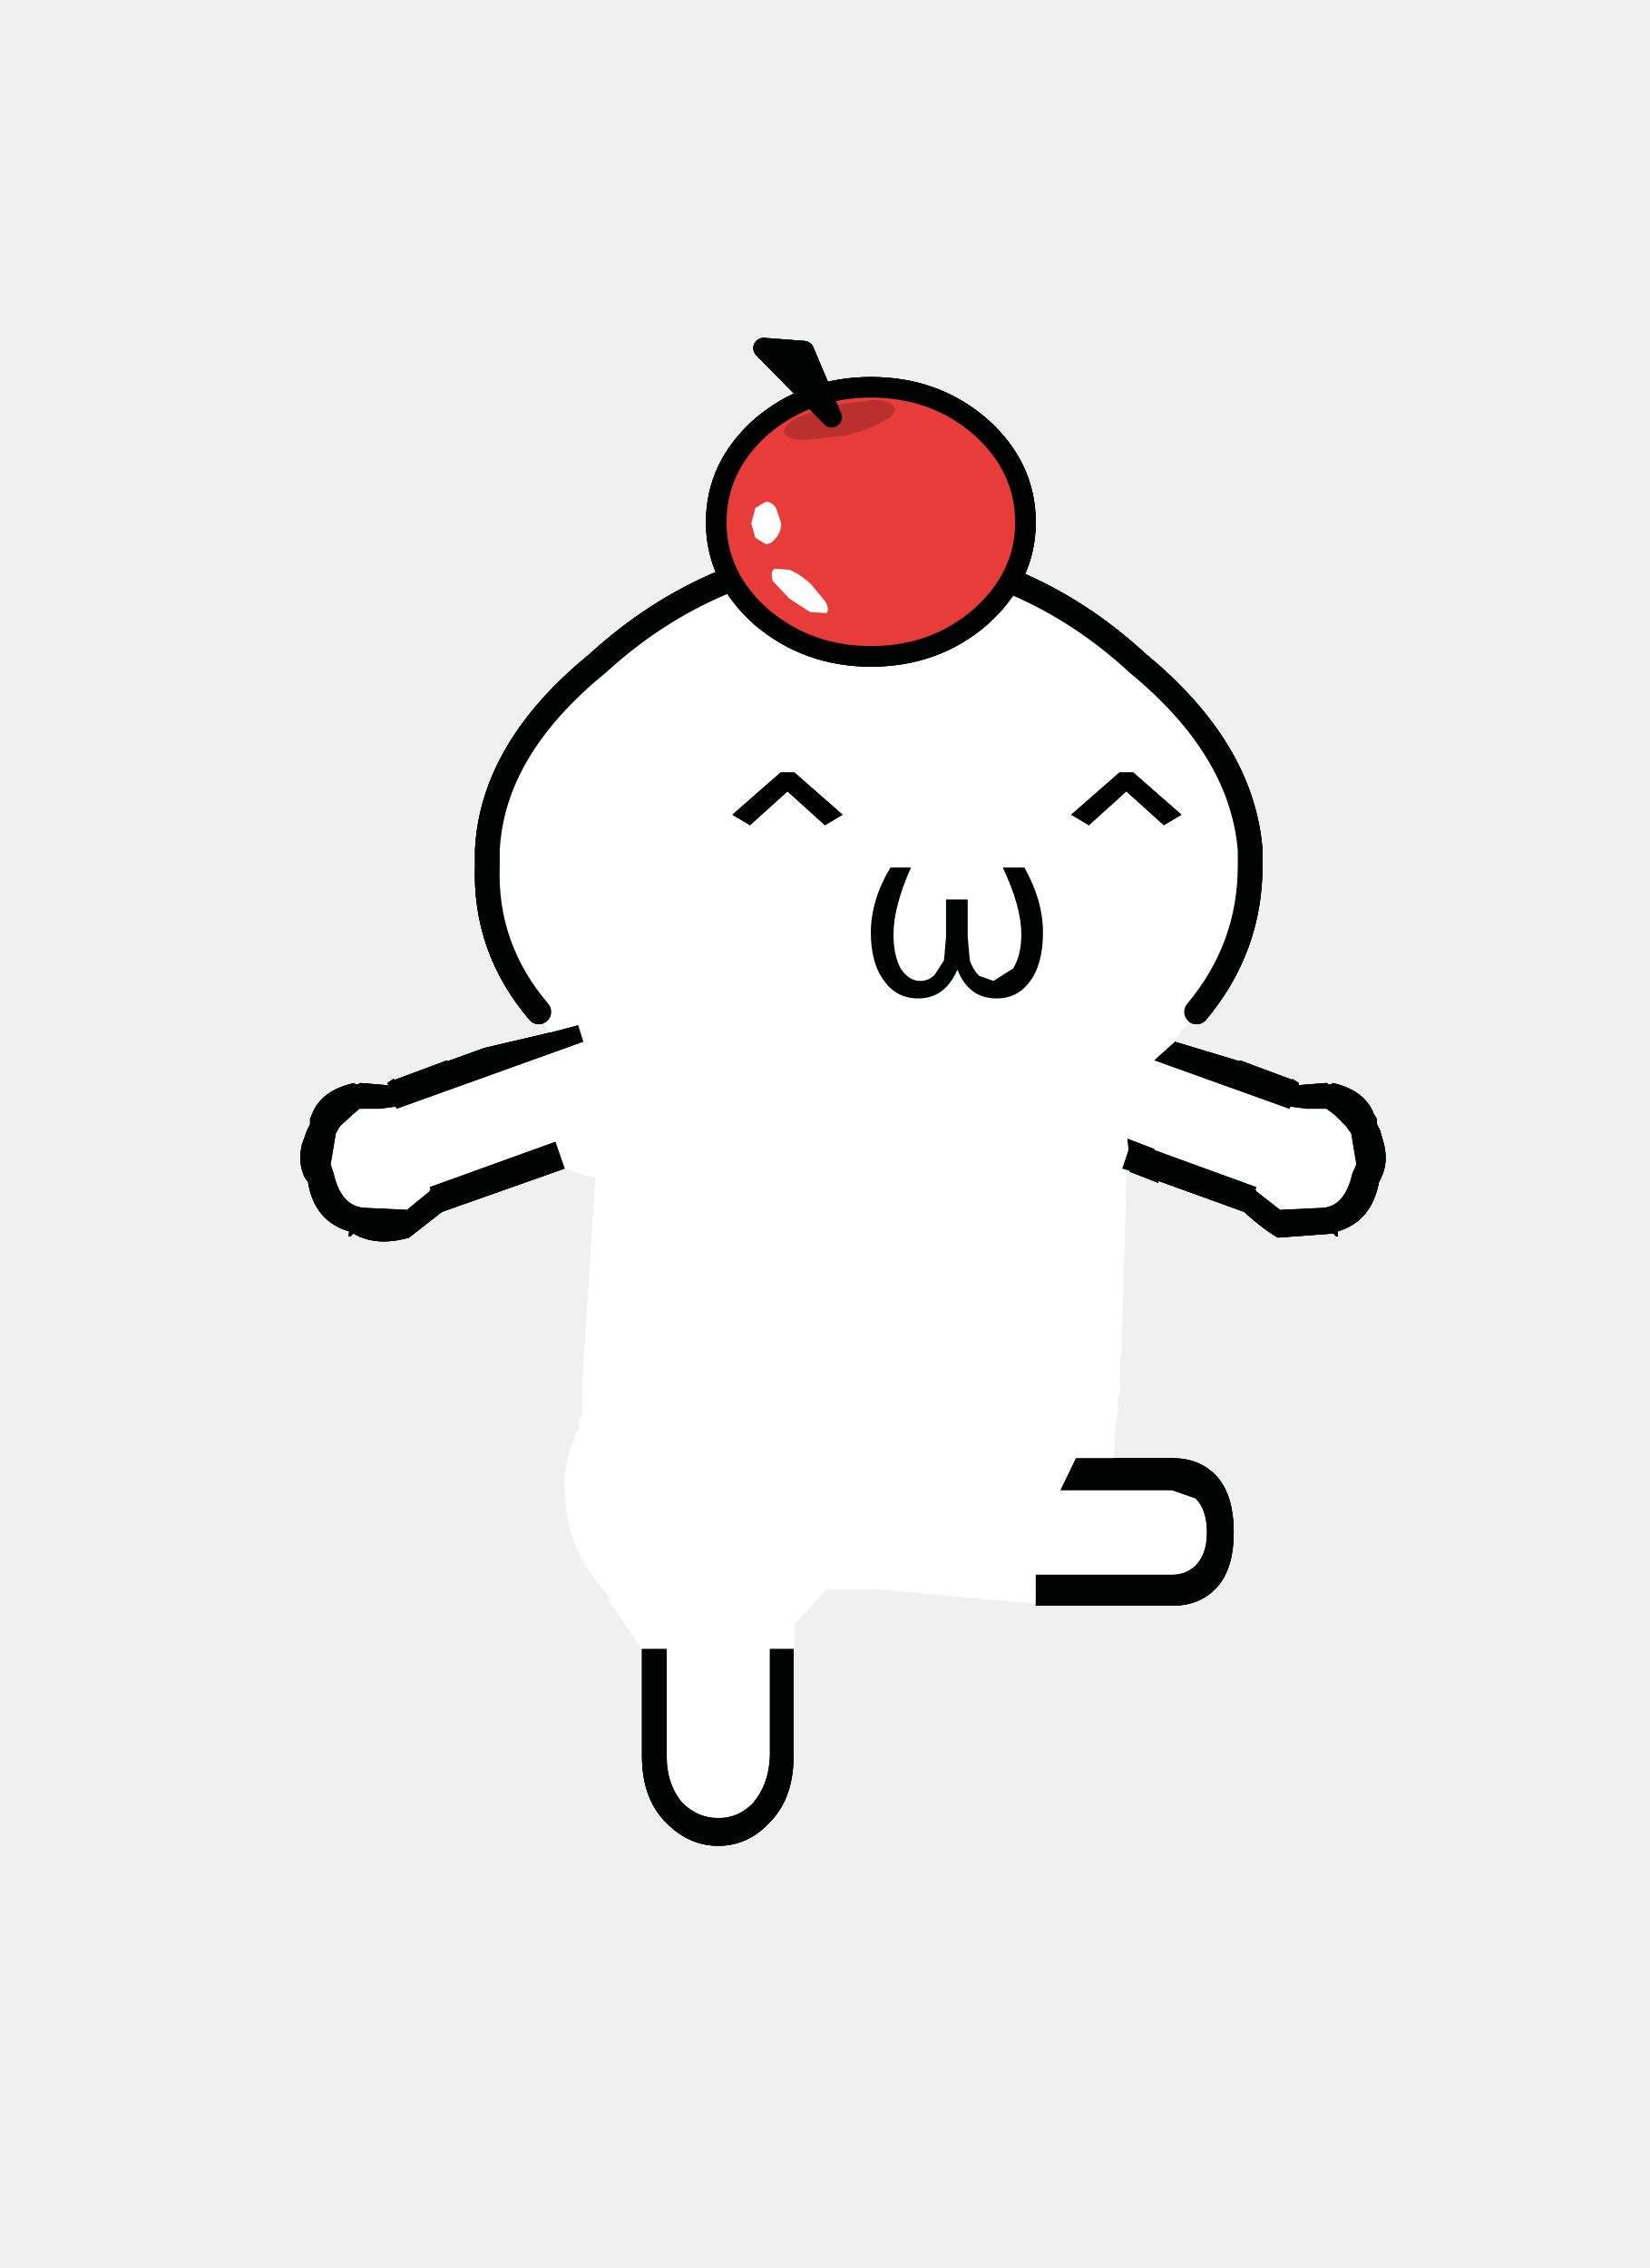
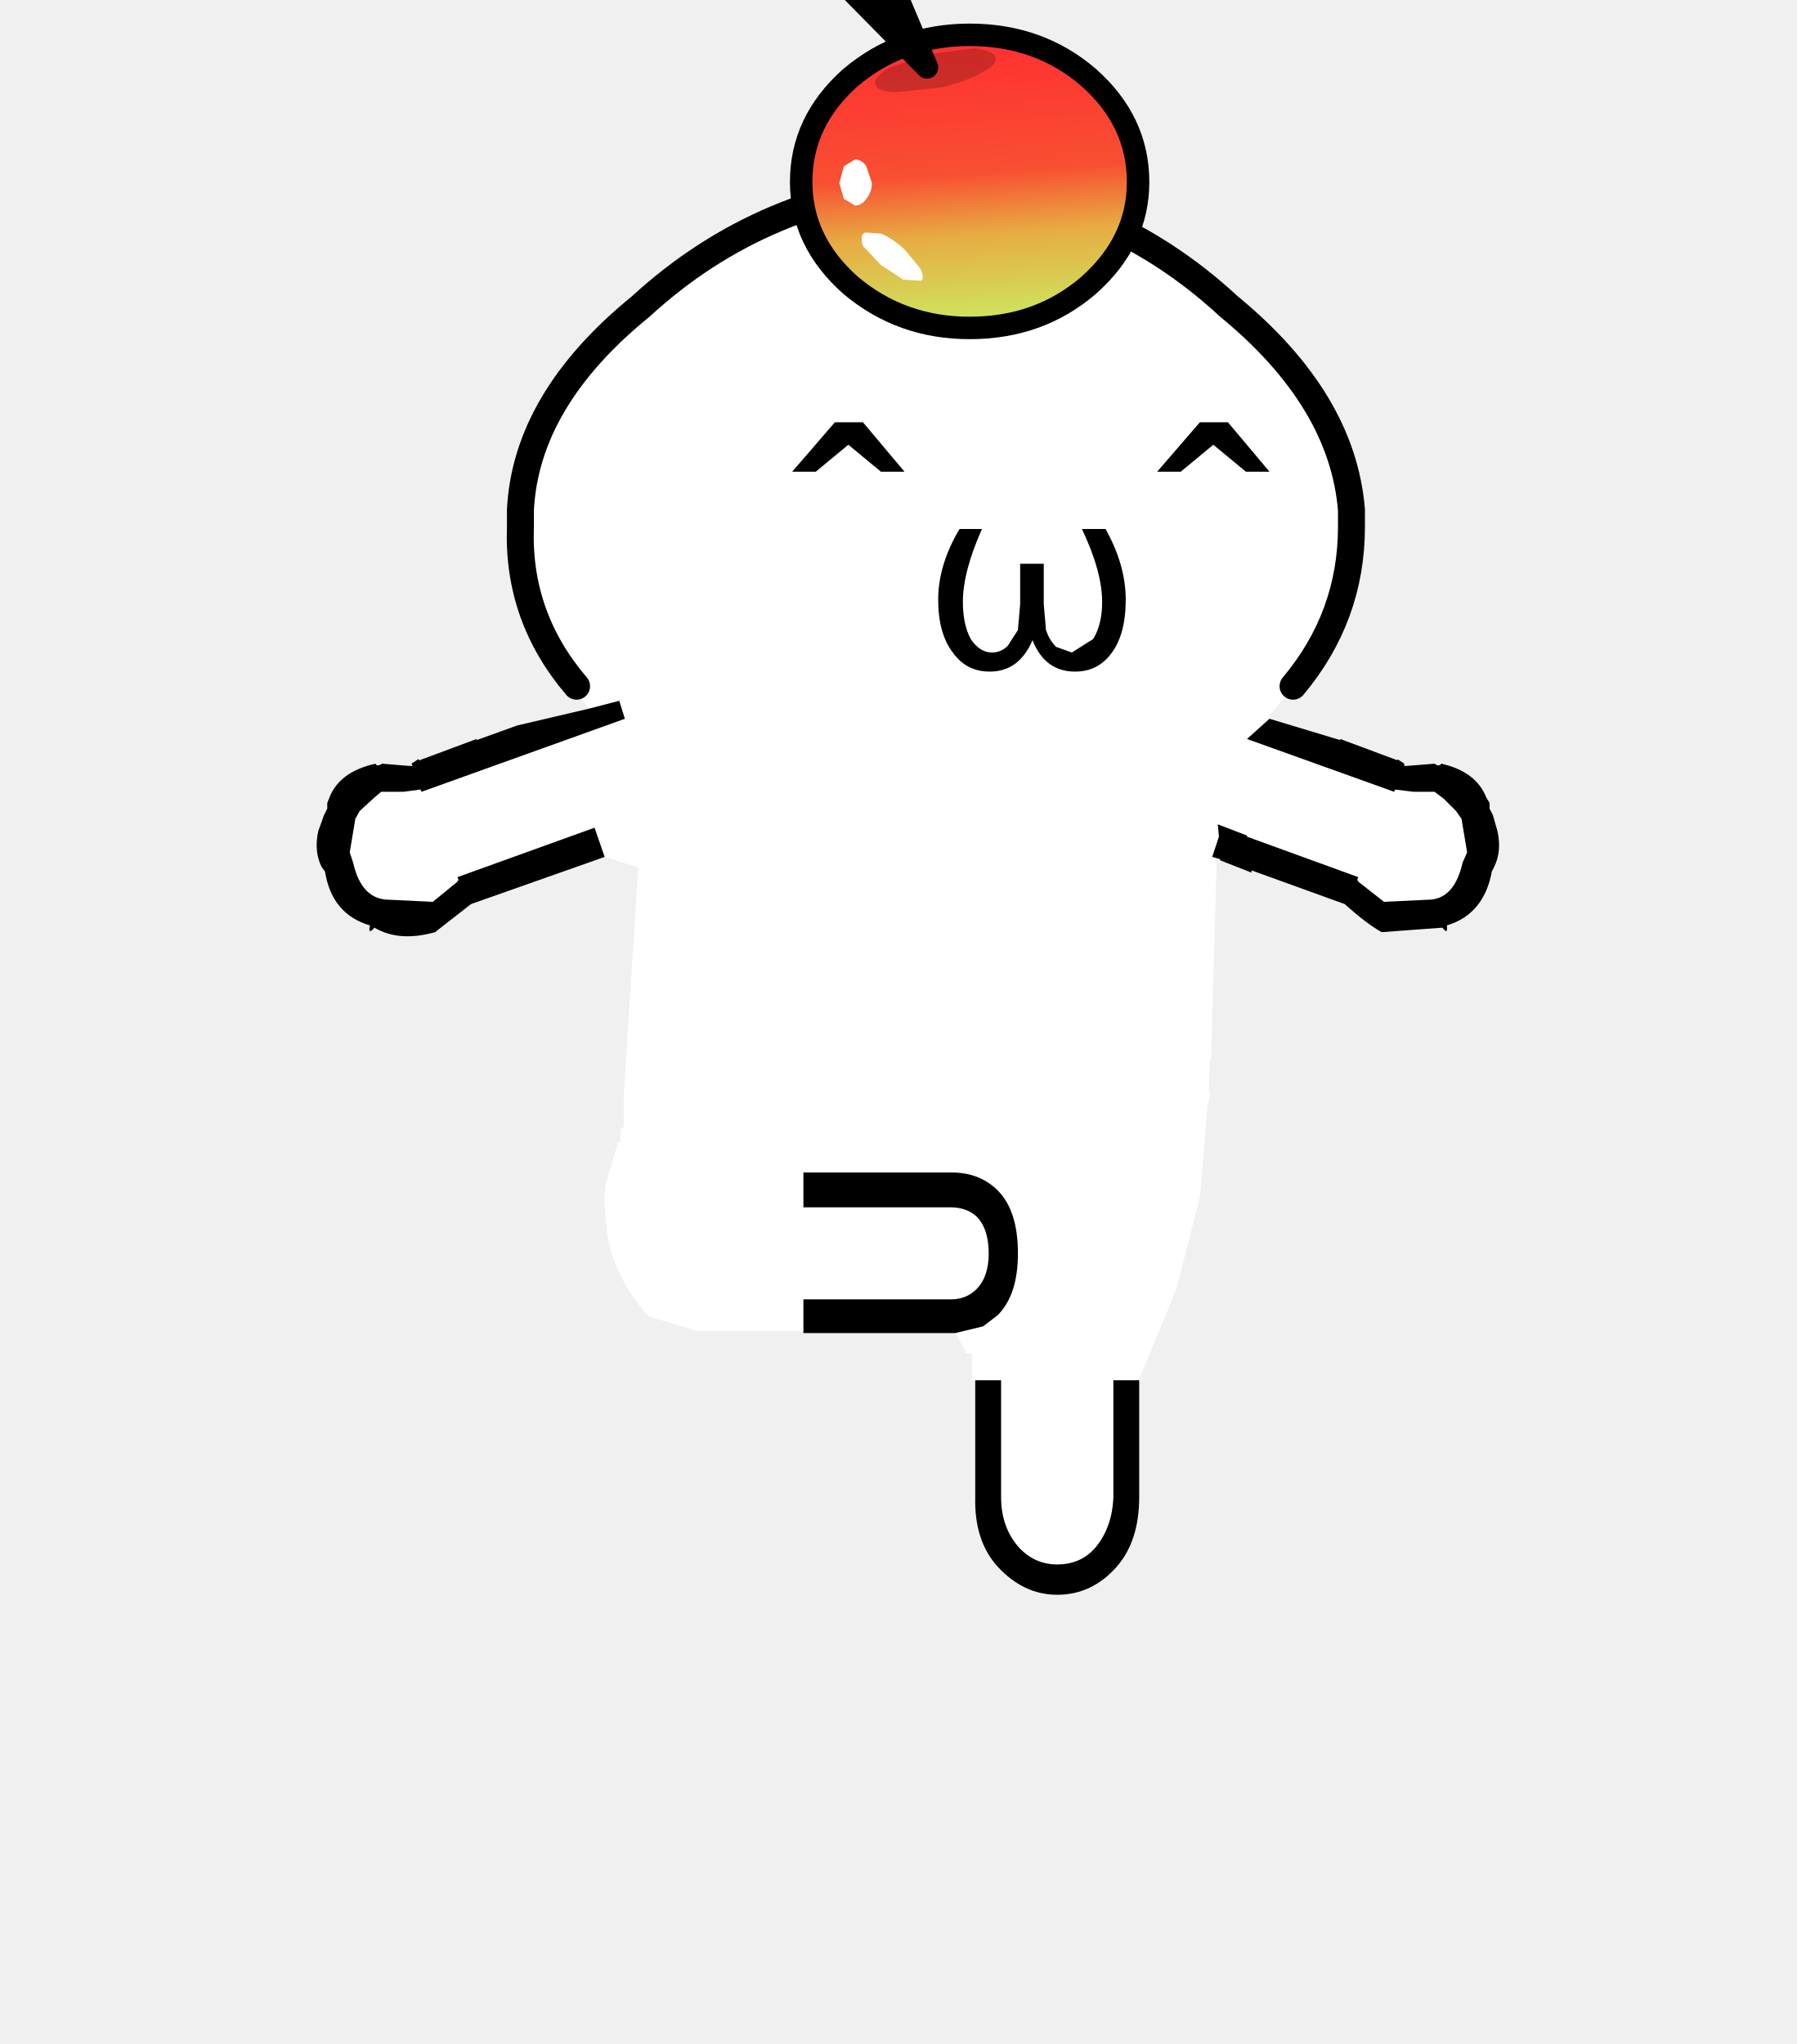
- <svg xmlns="http://www.w3.org/2000/svg" version="1.1" id="front-walking-2" x="0px" y="0px" width="160px" height="220px" viewBox="0 0 160 220" style="enable-background:new 0 0 160 220;" xml:space="preserve">
-   <path style="fill:#FFFFFF;" d="M62.282,159.95l-3.199-4.699l0.199-0.201c-2.4-2.533-3.832-5.299-4.299-8.299l-0.201-2.4v-1.1  l0.1-0.801l0.4-1.699l0.701-2h0.199v-1.1l0.301-0.301v-0.1v-2.6l0.299-4.801v-0.1l1-15.5h-0.1l-2.9-0.9l-0.9-2.6l-12.199,4.4  l0.1,0.299h-0.1v0.102l-2.199,1.799l-4.201-0.199c-1.467-0.135-2.434-1.234-2.9-3.301l-0.299-0.9l0.5-3l0.4-0.699l1.199-1.1  l0.699-0.6h0.9h1.1l1.5-0.201l0.102,0.201l18.1-6.5l-0.5-1.602l-2.701,0.701l-1.5-2h0.4c-3.533-4.135-5.199-8.867-5-14.201v-1.5  c0.334-6.533,3.9-12.566,10.701-18.1c7.332-6.732,16.1-10.434,26.299-11.1c10.133,0.666,18.834,4.367,26.1,11.1  c6.734,5.533,10.367,11.566,10.9,18.1v1.5c0,5.334-1.732,10.066-5.199,14.201h0.199h-0.1l-2.199,2.6v0.301l-2,1.799l13.1,4.701  l0.1-0.201l1.6,0.201h1.1h0.801l0.801,0.6l1.1,1.1l0.5,0.699l0.5,3l-0.4,0.9c-0.467,2.066-1.4,3.166-2.801,3.301l-4.199,0.199  l-2.301-1.799v-0.102h-0.1l0.1-0.299l-9.898-3.6v-0.102l-2.602-1l0.102,1.102l-0.602,1.799l0.701,0.201v0.1l-0.301-0.1l-0.5,17.699  h-0.1l-0.1,3h0.1v0.199l-0.1,0.801h-0.1l-0.102,1h0.102l-0.301,2.6l-0.1,1.9l-0.1,0.699h-3.602l-1.5,3.1h10.801l2.301,0.801  c0.732,0.734,1.1,1.834,1.1,3.301c0,1.4-0.367,2.467-1.1,3.199c-0.602,0.6-1.367,0.9-2.301,0.9h-13.199v2.799l-15.4-1.398h-4.9  l-3.1,3.398v2.4h-0.1h-2.301v10.4c-0.066,1.801-0.6,3.301-1.6,4.5c-0.934,1-2.066,1.5-3.4,1.5s-2.5-0.5-3.5-1.5  c-1-1.199-1.5-2.699-1.5-4.5v-10.4H62.282 M63.083,124.351h0.1l-0.1-0.1V124.351 M55.683,137.251l0.1,0.199L55.683,137.251" />
-   <path style="fill:#010202;" d="M109.583,113.552l-0.701-0.201l0.602-1.799l-0.102-1.102l2.602,1v0.102l9.898,3.6l-0.1,0.299h0.1  v0.102l2.301,1.799l4.199-0.199c1.4-0.135,2.334-1.234,2.801-3.301l0.4-0.9l-0.5-3l-0.5-0.699l-1.1-1.1l-0.801-0.6h-0.801h-1.1  l-1.6-0.201l-0.1,0.201l-13.1-4.701l2-1.799l6.299,1.898v-0.1l5.1,1.9v-0.1l0.602,0.4v0.199h0.199l2.5-0.199  c0.268,0.199,0.467,0.199,0.6,0c2.066,0.465,3.4,1.465,4,3l0.301,0.5v0.5l0.299,0.6l0.4,1.4c0.268,1.199,0.168,2.266-0.299,3.199  l-0.201,0.4c-0.467,2.533-1.799,4.133-4,4.799c0.066,0.602-0.066,0.668-0.4,0.201l-5.398,0.4c-0.867-0.467-1.967-1.301-3.301-2.5  l-8.301-3v0.199l-2.799-1.1V113.552 M100.483,152.751h13.199c0.934,0,1.699-0.301,2.301-0.9c0.732-0.732,1.1-1.799,1.1-3.199  c0-1.467-0.367-2.566-1.1-3.301l-2.301-0.801h-10.801l1.5-3.1h3.602h5.799c1.668,0,3.033,0.533,4.1,1.6  c1.201,1.201,1.801,3.068,1.801,5.602c0,2.467-0.6,4.299-1.801,5.5c-1.066,1.066-2.432,1.6-4.1,1.6h-13.299v-0.201V152.751   M64.683,159.95v10.4c0,1.801,0.5,3.301,1.5,4.5c1,1,2.166,1.5,3.5,1.5s2.467-0.5,3.4-1.5c1-1.199,1.533-2.699,1.6-4.5v-10.4h2.301  v10.4c0,2.6-0.701,4.666-2.102,6.199c-1.467,1.668-3.199,2.5-5.199,2.5s-3.768-0.832-5.301-2.5c-1.398-1.533-2.1-3.6-2.1-6.199  v-10.4H64.683 M56.083,99.45l0.5,1.602l-18.1,6.5l-0.102-0.201l-1.5,0.201h-1.1h-0.9l-0.699,0.6l-1.199,1.1l-0.4,0.699l-0.5,3  l0.299,0.9c0.467,2.066,1.434,3.166,2.9,3.301l4.201,0.199l2.199-1.799v-0.102h0.1l-0.1-0.299l12.199-4.4l0.9,2.6l-11.9,4.201  l-3.199,2.5c-2.133,0.6-3.934,0.465-5.4-0.4c-0.4,0.467-0.533,0.4-0.4-0.201c-2.266-0.666-3.6-2.266-4-4.799l-0.299-0.4  c-0.467-0.934-0.566-2-0.301-3.199l0.5-1.4l0.301-0.6v-0.5l0.199-0.5c0.6-1.535,1.967-2.535,4.1-3c0.068,0.199,0.268,0.199,0.602,0  l2.398,0.199h0.301l-0.1-0.199l0.6-0.4l0.1,0.1l5.1-1.9v0.1l3.602-1.299l6.398-1.5L56.083,99.45" />
-   <path style="fill:none;stroke:#010202;stroke-width:2.4;stroke-linecap:round;stroke-linejoin:round;stroke-miterlimit:3;" d="  M52.282,98.151c-3.533-4.135-5.199-8.867-5-14.201v-1.5c0.334-6.533,3.9-12.566,10.701-18.1c7.332-6.732,16.1-10.434,26.299-11.1  c10.133,0.666,18.834,4.367,26.1,11.1c6.734,5.533,10.367,11.566,10.9,18.1v1.5c0,5.334-1.732,10.066-5.199,14.201" />
-   <path style="fill:#010202;" d="M94.083,93.151c0.199,0.6,0.5,1.1,0.9,1.5l1.398,0.5l1.9-1.201c0.533-0.865,0.801-1.967,0.801-3.299  c0-1.801-0.6-3.967-1.801-6.5h2.1c1.201,2.133,1.801,4.232,1.801,6.299s-0.434,3.668-1.301,4.801c-0.799,1.066-1.865,1.6-3.199,1.6  c-1.801,0-3.066-0.934-3.801-2.799c-0.799,1.865-2.066,2.799-3.799,2.799c-1.4,0-2.5-0.566-3.301-1.699  c-0.867-1.135-1.299-2.701-1.299-4.701c0-2.066,0.633-4.166,1.898-6.299h2c-1.133,2.533-1.699,4.699-1.699,6.5  c0,1.332,0.232,2.434,0.699,3.299c0.533,0.801,1.168,1.201,1.9,1.201c0.533,0,1-0.201,1.4-0.6l0.9-1.4l0.199-2.301v-3.6h2.1v3.6  L94.083,93.151" />
-   <g id="_x38_60_1_" transform="matrix(1, 0, 0, 1, 27.05, 64.6)">
-     <path style="fill:#FFFFFF;" d="M35.232,95.35l-3.199-4.699l0.199-0.201c-2.4-2.533-3.832-5.299-4.299-8.299l-0.201-2.4v-1.1   l0.1-0.801l0.4-1.699l0.701-2h0.199v-1.1l0.301-0.301v-0.1v-2.6l0.299-4.801v-0.1l1-15.5h-0.1l-2.9-0.9l-0.9-2.6l-12.199,4.4   l0.1,0.299h-0.1v0.102l-2.199,1.799l-4.201-0.199c-1.467-0.135-2.434-1.234-2.9-3.301l-0.299-0.9l0.5-3l0.4-0.699l1.199-1.1   l0.699-0.6h0.9h1.1l1.5-0.201l0.102,0.201l18.1-6.5l-0.5-1.602l-2.701,0.701l-1.5-2h0.4c-3.533-4.135-5.199-8.867-5-14.201v-1.5   c0.334-6.533,3.9-12.566,10.701-18.1c7.332-6.732,16.1-10.434,26.299-11.1c10.133,0.666,18.834,4.367,26.1,11.1   c6.734,5.533,10.367,11.566,10.9,18.1v1.5c0,5.334-1.732,10.066-5.199,14.201h0.199h-0.1l-2.199,2.6v0.301l-2,1.799l13.1,4.701   l0.1-0.201l1.6,0.201h1.1h0.801l0.801,0.6l1.1,1.1l0.5,0.699l0.5,3l-0.4,0.9c-0.467,2.066-1.4,3.166-2.801,3.301l-4.199,0.199   l-2.301-1.799V50.85h-0.1l0.1-0.299l-9.898-3.6V46.85l-2.602-1l0.102,1.102l-0.602,1.799l0.701,0.201v0.1l-0.301-0.1l-0.5,17.699   h-0.1l-0.1,3h0.1v0.199l-0.1,0.801h-0.1l-0.102,1h0.102l-0.301,2.6l-0.1,1.9l-0.1,0.699h-3.602l-1.5,3.1h10.801l2.301,0.801   c0.732,0.734,1.1,1.834,1.1,3.301c0,1.4-0.367,2.467-1.1,3.199c-0.602,0.6-1.367,0.9-2.301,0.9H73.433v2.799l-15.4-1.398h-4.9   l-3.1,3.398v2.4h-0.1h-2.301v10.4c-0.066,1.801-0.6,3.301-1.6,4.5c-0.934,1-2.066,1.5-3.4,1.5s-2.5-0.5-3.5-1.5   c-1-1.199-1.5-2.699-1.5-4.5v-10.4H35.232 M36.033,59.751h0.1l-0.1-0.1V59.751 M28.633,72.651l0.1,0.199L28.633,72.651" />
-     <path style="fill:#010202;" d="M82.533,48.952l-0.701-0.201l0.602-1.799l-0.102-1.102l2.602,1v0.102l9.898,3.6l-0.1,0.299h0.1   v0.102l2.301,1.799l4.199-0.199c1.4-0.135,2.334-1.234,2.801-3.301l0.4-0.9l-0.5-3l-0.5-0.699l-1.1-1.1l-0.801-0.6h-0.801h-1.1   l-1.6-0.201l-0.1,0.201l-13.1-4.701l2-1.799l6.299,1.898v-0.1l5.1,1.9v-0.1l0.602,0.4v0.199h0.199l2.5-0.199   c0.268,0.199,0.467,0.199,0.6,0c2.066,0.465,3.4,1.465,4,3l0.301,0.5v0.5l0.299,0.6l0.4,1.4c0.268,1.199,0.168,2.266-0.299,3.199   l-0.201,0.4c-0.467,2.533-1.799,4.133-4,4.799c0.066,0.602-0.066,0.668-0.4,0.201l-5.398,0.4c-0.867-0.467-1.967-1.301-3.301-2.5   l-8.301-3v0.199l-2.799-1.1V48.952 M73.433,88.151h13.199c0.934,0,1.699-0.301,2.301-0.9c0.732-0.732,1.1-1.799,1.1-3.199   c0-1.467-0.367-2.566-1.1-3.301l-2.301-0.801H75.832l1.5-3.1h3.602h5.799c1.668,0,3.033,0.533,4.1,1.6   c1.201,1.201,1.801,3.068,1.801,5.602c0,2.467-0.6,4.299-1.801,5.5c-1.066,1.066-2.432,1.6-4.1,1.6H73.433V90.95V88.151    M37.633,95.35v10.4c0,1.801,0.5,3.301,1.5,4.5c1,1,2.166,1.5,3.5,1.5s2.467-0.5,3.4-1.5c1-1.199,1.533-2.699,1.6-4.5v-10.4h2.301   v10.4c0,2.6-0.701,4.666-2.102,6.199c-1.467,1.668-3.199,2.5-5.199,2.5s-3.768-0.832-5.301-2.5c-1.398-1.533-2.1-3.6-2.1-6.199   v-10.4H37.633 M29.033,34.85l0.5,1.602l-18.1,6.5l-0.102-0.201l-1.5,0.201h-1.1h-0.9l-0.699,0.6l-1.199,1.1l-0.4,0.699l-0.5,3   l0.299,0.9c0.467,2.066,1.434,3.166,2.9,3.301l4.201,0.199l2.199-1.799V50.85h0.1l-0.1-0.299l12.199-4.4l0.9,2.6l-11.9,4.201   l-3.199,2.5c-2.133,0.6-3.934,0.465-5.4-0.4c-0.4,0.467-0.533,0.4-0.4-0.201c-2.266-0.666-3.6-2.266-4-4.799l-0.299-0.4   c-0.467-0.934-0.566-2-0.301-3.199l0.5-1.4l0.301-0.6v-0.5l0.199-0.5c0.6-1.535,1.967-2.535,4.1-3c0.068,0.199,0.268,0.199,0.602,0   l2.398,0.199h0.301l-0.1-0.199l0.6-0.4l0.1,0.1l5.1-1.9v0.1l3.602-1.299l6.398-1.5L29.033,34.85" />
-     <path style="fill:none;stroke:#010202;stroke-width:2.4;stroke-linecap:round;stroke-linejoin:round;stroke-miterlimit:3;" d="   M25.232,33.551c-3.533-4.135-5.199-8.867-5-14.201v-1.5c0.334-6.533,3.9-12.566,10.701-18.1c7.332-6.732,16.1-10.434,26.299-11.1   c10.133,0.666,18.834,4.367,26.1,11.1c6.734,5.533,10.367,11.566,10.9,18.1v1.5c0,5.334-1.732,10.066-5.199,14.201" />
-     <path style="fill:#010202;" d="M67.033,28.551c0.199,0.6,0.5,1.1,0.9,1.5l1.398,0.5l1.9-1.201c0.533-0.865,0.801-1.967,0.801-3.299   c0-1.801-0.6-3.967-1.801-6.5h2.1c1.201,2.133,1.801,4.232,1.801,6.299s-0.434,3.668-1.301,4.801c-0.799,1.066-1.865,1.6-3.199,1.6   c-1.801,0-3.066-0.934-3.801-2.799c-0.799,1.865-2.066,2.799-3.799,2.799c-1.4,0-2.5-0.566-3.301-1.699   c-0.867-1.135-1.299-2.701-1.299-4.701c0-2.066,0.633-4.166,1.898-6.299h2c-1.133,2.533-1.699,4.699-1.699,6.5   c0,1.332,0.232,2.434,0.699,3.299c0.533,0.801,1.168,1.201,1.9,1.201c0.533,0,1-0.201,1.4-0.6l0.9-1.4l0.199-2.301v-3.6h2.1v3.6   L67.033,28.551" />
-   </g>
-   <g>
-     <g id="_x38_60" transform="matrix(1, 0, 0, 1, 27.05, 64.6)">
-       <path style="fill:#FFFFFF;" d="M35.232,95.35l-3.199-4.699l0.199-0.201c-2.4-2.533-3.832-5.299-4.299-8.299l-0.201-2.4v-1.1    l0.1-0.801l0.4-1.699l0.701-2h0.199v-1.1l0.301-0.301v-0.1v-2.6l0.299-4.801v-0.1l1-15.5h-0.1l-2.9-0.9l-0.9-2.6l-12.199,4.4    l0.1,0.299h-0.1v0.102l-2.199,1.799l-4.201-0.199c-1.467-0.135-2.434-1.234-2.9-3.301l-0.299-0.9l0.5-3l0.4-0.699l1.199-1.1    l0.699-0.6h0.9h1.1l1.5-0.201l0.102,0.201l18.1-6.5l-0.5-1.602l-2.701,0.701l-1.5-2h0.4c-3.533-4.135-5.199-8.867-5-14.201v-1.5    c0.334-6.533,3.9-12.566,10.701-18.1c7.332-6.732,16.1-10.434,26.299-11.1c10.133,0.666,18.834,4.367,26.1,11.1    c6.734,5.533,10.367,11.566,10.9,18.1v1.5c0,5.334-1.732,10.066-5.199,14.201h0.199h-0.1l-2.199,2.6v0.301l-2,1.799l13.1,4.701    l0.1-0.201l1.6,0.201h1.1h0.801l0.801,0.6l1.1,1.1l0.5,0.699l0.5,3l-0.4,0.9c-0.467,2.066-1.4,3.166-2.801,3.301l-4.199,0.199    l-2.301-1.799V50.85h-0.1l0.1-0.299l-9.898-3.6V46.85l-2.602-1l0.102,1.102l-0.602,1.799l0.701,0.201v0.1l-0.301-0.1l-0.5,17.699    h-0.1l-0.1,3h0.1v0.199l-0.1,0.801h-0.1l-0.102,1h0.102l-0.301,2.6l-0.1,1.9l-0.1,0.699h-3.602l-1.5,3.1h10.801l2.301,0.801    c0.732,0.734,1.1,1.834,1.1,3.301c0,1.4-0.367,2.467-1.1,3.199c-0.602,0.6-1.367,0.9-2.301,0.9H73.433v2.799l-15.4-1.398h-4.9    l-3.1,3.398v2.4h-0.1h-2.301v10.4c-0.066,1.801-0.6,3.301-1.6,4.5c-0.934,1-2.066,1.5-3.4,1.5s-2.5-0.5-3.5-1.5    c-1-1.199-1.5-2.699-1.5-4.5v-10.4H35.232 M36.033,59.751h0.1l-0.1-0.1V59.751 M28.633,72.651l0.1,0.199L28.633,72.651" />
-       <path style="fill:#010202;" d="M82.533,48.952l-0.701-0.201l0.602-1.799l-0.102-1.102l2.602,1v0.102l9.898,3.6l-0.1,0.299h0.1    v0.102l2.301,1.799l4.199-0.199c1.4-0.135,2.334-1.234,2.801-3.301l0.4-0.9l-0.5-3l-0.5-0.699l-1.1-1.1l-0.801-0.6h-0.801h-1.1    l-1.6-0.201l-0.1,0.201l-13.1-4.701l2-1.799l6.299,1.898v-0.1l5.1,1.9v-0.1l0.602,0.4v0.199h0.199l2.5-0.199    c0.268,0.199,0.467,0.199,0.6,0c2.066,0.465,3.4,1.465,4,3l0.301,0.5v0.5l0.299,0.6l0.4,1.4c0.268,1.199,0.168,2.266-0.299,3.199    l-0.201,0.4c-0.467,2.533-1.799,4.133-4,4.799c0.066,0.602-0.066,0.668-0.4,0.201l-5.398,0.4c-0.867-0.467-1.967-1.301-3.301-2.5    l-8.301-3v0.199l-2.799-1.1V48.952 M73.433,88.151h13.199c0.934,0,1.699-0.301,2.301-0.9c0.732-0.732,1.1-1.799,1.1-3.199    c0-1.467-0.367-2.566-1.1-3.301l-2.301-0.801H75.832l1.5-3.1h3.602h5.799c1.668,0,3.033,0.533,4.1,1.6    c1.201,1.201,1.801,3.068,1.801,5.602c0,2.467-0.6,4.299-1.801,5.5c-1.066,1.066-2.432,1.6-4.1,1.6H73.433V90.95V88.151     M37.633,95.35v10.4c0,1.801,0.5,3.301,1.5,4.5c1,1,2.166,1.5,3.5,1.5s2.467-0.5,3.4-1.5c1-1.199,1.533-2.699,1.6-4.5v-10.4h2.301    v10.4c0,2.6-0.701,4.666-2.102,6.199c-1.467,1.668-3.199,2.5-5.199,2.5s-3.768-0.832-5.301-2.5c-1.398-1.533-2.1-3.6-2.1-6.199    v-10.4H37.633 M29.033,34.85l0.5,1.602l-18.1,6.5l-0.102-0.201l-1.5,0.201h-1.1h-0.9l-0.699,0.6l-1.199,1.1l-0.4,0.699l-0.5,3    l0.299,0.9c0.467,2.066,1.434,3.166,2.9,3.301l4.201,0.199l2.199-1.799V50.85h0.1l-0.1-0.299l12.199-4.4l0.9,2.6l-11.9,4.201    l-3.199,2.5c-2.133,0.6-3.934,0.465-5.4-0.4c-0.4,0.467-0.533,0.4-0.4-0.201c-2.266-0.666-3.6-2.266-4-4.799l-0.299-0.4    c-0.467-0.934-0.566-2-0.301-3.199l0.5-1.4l0.301-0.6v-0.5l0.199-0.5c0.6-1.535,1.967-2.535,4.1-3    c0.068,0.199,0.268,0.199,0.602,0l2.398,0.199h0.301l-0.1-0.199l0.6-0.4l0.1,0.1l5.1-1.9v0.1l3.602-1.299l6.398-1.5L29.033,34.85" />
-       <path style="fill:none;stroke:#010202;stroke-width:2.4;stroke-linecap:round;stroke-linejoin:round;stroke-miterlimit:3;" d="    M25.232,33.551c-3.533-4.135-5.199-8.867-5-14.201v-1.5c0.334-6.533,3.9-12.566,10.701-18.1c7.332-6.732,16.1-10.434,26.299-11.1    c10.133,0.666,18.834,4.367,26.1,11.1c6.734,5.533,10.367,11.566,10.9,18.1v1.5c0,5.334-1.732,10.066-5.199,14.201" />
-       <path style="fill:#010202;" d="M67.033,28.551c0.199,0.6,0.5,1.1,0.9,1.5l1.398,0.5l1.9-1.201    c0.533-0.865,0.801-1.967,0.801-3.299c0-1.801-0.6-3.967-1.801-6.5h2.1c1.201,2.133,1.801,4.232,1.801,6.299    s-0.434,3.668-1.301,4.801c-0.799,1.066-1.865,1.6-3.199,1.6c-1.801,0-3.066-0.934-3.801-2.799    c-0.799,1.865-2.066,2.799-3.799,2.799c-1.4,0-2.5-0.566-3.301-1.699c-0.867-1.135-1.299-2.701-1.299-4.701    c0-2.066,0.633-4.166,1.898-6.299h2c-1.133,2.533-1.699,4.699-1.699,6.5c0,1.332,0.232,2.434,0.699,3.299    c0.533,0.801,1.168,1.201,1.9,1.201c0.533,0,1-0.201,1.4-0.6l0.9-1.4l0.199-2.301v-3.6h2.1v3.6L67.033,28.551" />
+ <svg xmlns="http://www.w3.org/2000/svg" xmlns:xlink="http://www.w3.org/1999/xlink" height="182" width="160" version="1.1" id="svg23">
+   <defs id="defs13">
+     <g id="shape0" transform="matrix(1.0, 0.0, 0.0, 1.0, 27.05, 64.6)">
+       <path d="M-15.5 -41.55 Q-18.15 -44.65 -18.0 -48.65 L-18.0 -49.4 Q-17.75 -54.3 -12.65 -58.45 -7.15 -63.5 0.5 -64.0 8.1 -63.5 13.55 -58.45 18.6 -54.3 19.0 -49.4 L19.0 -48.65 Q19.0 -44.65 16.4 -41.55 L16.5 -41.55 16.45 -41.55 15.35 -40.25 15.35 -40.1 14.35 -39.2 20.9 -36.85 20.95 -36.95 21.75 -36.85 22.3 -36.85 22.7 -36.85 23.1 -36.55 23.65 -36.0 23.9 -35.65 24.15 -34.15 23.95 -33.7 Q23.6 -32.15 22.55 -32.05 L20.45 -31.95 19.3 -32.85 19.3 -32.9 19.25 -32.9 19.3 -33.05 14.35 -34.85 14.35 -34.9 13.05 -35.4 13.1 -34.85 12.8 -33.95 13.15 -33.85 13.15 -33.8 13.0 -33.85 12.75 -25.0 12.7 -25.0 12.65 -23.5 12.7 -23.5 12.7 -23.4 12.65 -23.0 12.6 -23.0 12.25 -18.8 11.2 -14.7 9.55 -10.7 9.55 -10.65 8.4 -10.65 8.4 -5.45 Q8.35 -4.1 7.6 -3.2 6.95 -2.45 5.9 -2.45 4.9 -2.45 4.2 -3.2 3.4 -4.1 3.4 -5.45 L3.4 -10.65 2.25 -10.65 2.1 -10.65 2.1 -11.85 1.8 -11.85 1.8 -12.0 1.35 -12.75 2.6 -13.05 3.25 -13.55 Q4.15 -14.45 4.15 -16.3 4.15 -18.2 3.25 -19.1 2.45 -19.9 1.2 -19.9 L-5.4 -19.9 -5.4 -18.35 1.15 -18.35 Q1.85 -18.35 2.3 -17.95 2.85 -17.4 2.85 -16.3 2.85 -15.25 2.3 -14.7 1.85 -14.25 1.15 -14.25 L-5.4 -14.25 -5.4 -12.85 -10.15 -12.85 -12.3 -13.5 Q-13.85 -15.25 -14.15 -17.25 L-14.25 -18.45 -14.25 -19.0 -14.2 -19.4 -13.65 -21.25 -13.55 -21.25 -13.55 -21.8 -13.4 -21.95 -13.4 -22.0 -13.4 -23.3 -13.25 -25.7 -13.25 -25.75 -12.75 -33.5 -12.8 -33.5 -14.25 -33.95 -14.7 -35.25 -20.8 -33.05 -20.75 -32.9 -20.8 -32.9 -20.8 -32.85 -21.9 -31.95 -24.0 -32.05 Q-25.1 -32.15 -25.45 -33.7 L-25.6 -34.15 -25.35 -35.65 -25.15 -36.0 -24.55 -36.55 -24.2 -36.85 -23.75 -36.85 -23.2 -36.85 -22.45 -36.95 -22.4 -36.85 -13.35 -40.1 -13.6 -40.9 -14.95 -40.55 -15.7 -41.55 -15.5 -41.55 M-13.75 -21.9 L-13.8 -22.0 -13.75 -21.9 M-10.1 -28.5 L-10.1 -28.45 -10.05 -28.45 -10.1 -28.5" fill="#ffffff" fill-rule="evenodd" stroke="none" id="path862" />
+       <path d="M15.35 -40.1 L18.5 -39.15 18.5 -39.2 21.05 -38.25 21.05 -38.3 21.35 -38.1 21.35 -38.0 21.45 -38.0 22.7 -38.1 Q22.9 -37.95 23.0 -38.1 24.55 -37.75 25.0 -36.6 L25.15 -36.35 25.15 -36.1 25.3 -35.8 25.5 -35.1 Q25.7 -34.2 25.35 -33.5 L25.25 -33.3 Q24.9 -31.4 23.25 -30.9 23.3 -30.45 23.05 -30.8 L20.35 -30.6 Q19.7 -30.95 18.7 -31.85 L14.55 -33.35 14.55 -33.25 13.15 -33.8 13.15 -33.85 12.8 -33.95 13.1 -34.85 13.05 -35.4 14.35 -34.9 14.35 -34.85 19.3 -33.05 19.25 -32.9 19.3 -32.9 19.3 -32.85 20.45 -31.95 22.55 -32.05 Q23.6 -32.15 23.95 -33.7 L24.15 -34.15 23.9 -35.65 23.65 -36.0 23.1 -36.55 22.7 -36.85 22.3 -36.85 21.75 -36.85 20.95 -36.95 20.9 -36.85 14.35 -39.2 15.35 -40.1 M9.55 -10.65 L9.55 -5.45 Q9.55 -3.5 8.55 -2.35 7.45 -1.1 5.9 -1.1 4.4 -1.1 3.25 -2.35 2.2 -3.5 2.25 -5.45 L2.25 -10.65 3.4 -10.65 3.4 -5.45 Q3.4 -4.1 4.2 -3.2 4.9 -2.45 5.9 -2.45 6.95 -2.45 7.6 -3.2 8.35 -4.1 8.4 -5.45 L8.4 -10.65 9.55 -10.65 M1.35 -12.75 L1.3 -12.75 -5.4 -12.75 -5.4 -12.85 -5.4 -14.25 1.15 -14.25 Q1.85 -14.25 2.3 -14.7 2.85 -15.25 2.85 -16.3 2.85 -17.4 2.3 -17.95 1.85 -18.35 1.15 -18.35 L-5.4 -18.35 -5.4 -19.9 1.2 -19.9 Q2.45 -19.9 3.25 -19.1 4.15 -18.2 4.15 -16.3 4.15 -14.45 3.25 -13.55 L2.6 -13.05 1.35 -12.75 M-14.25 -33.95 L-20.2 -31.85 -21.8 -30.6 Q-23.4 -30.15 -24.5 -30.8 -24.8 -30.45 -24.7 -30.9 -26.4 -31.4 -26.7 -33.3 L-26.85 -33.5 Q-27.2 -34.2 -27.0 -35.1 L-26.75 -35.8 -26.6 -36.1 -26.6 -36.35 -26.5 -36.6 Q-26.05 -37.75 -24.45 -38.1 -24.4 -37.95 -24.15 -38.1 L-22.95 -38.0 -22.8 -38.0 -22.85 -38.1 -22.55 -38.3 -22.5 -38.25 -19.95 -39.2 -19.95 -39.15 -18.15 -39.8 -14.95 -40.55 -13.6 -40.9 -13.35 -40.1 -22.4 -36.85 -22.45 -36.95 -23.2 -36.85 -23.75 -36.85 -24.2 -36.85 -24.55 -36.55 -25.15 -36.0 -25.35 -35.65 -25.6 -34.15 -25.45 -33.7 Q-25.1 -32.15 -24.0 -32.05 L-21.9 -31.95 -20.8 -32.85 -20.8 -32.9 -20.75 -32.9 -20.8 -33.05 -14.7 -35.25 -14.25 -33.95" fill="#000000" fill-rule="evenodd" stroke="none" id="path864" />
+       <path d="M-15.5 -41.55 Q-18.15 -44.65 -18.0 -48.65 L-18.0 -49.4 Q-17.75 -54.3 -12.65 -58.45 -7.15 -63.5 0.5 -64.0 8.1 -63.5 13.55 -58.45 18.6 -54.3 19.0 -49.4 L19.0 -48.65 Q19.0 -44.65 16.4 -41.55" fill="none" stroke="#000000" stroke-linecap="round" stroke-linejoin="round" stroke-width="1.2" id="path866" />
+       <path d="M5.4 -44.05 Q5.55 -43.6 5.85 -43.3 L6.55 -43.05 7.5 -43.65 Q7.9 -44.3 7.9 -45.3 7.9 -46.65 7.0 -48.55 L8.05 -48.55 Q8.95 -46.95 8.95 -45.4 8.95 -43.85 8.3 -43.0 7.7 -42.2 6.7 -42.2 5.35 -42.2 4.8 -43.6 4.2 -42.2 2.9 -42.2 1.85 -42.2 1.25 -43.05 0.6 -43.9 0.6 -45.4 0.6 -46.95 1.55 -48.55 L2.55 -48.55 Q1.7 -46.65 1.7 -45.3 1.7 -44.3 2.05 -43.65 2.45 -43.05 3.0 -43.05 3.4 -43.05 3.7 -43.35 L4.15 -44.05 4.25 -45.2 4.25 -47.0 5.3 -47.0 5.3 -45.2 5.4 -44.05" fill="#000000" fill-rule="evenodd" stroke="none" id="path868" />
    </g>
-   </g>
-   <linearGradient id="SVGID_1_" gradientUnits="userSpaceOnUse" x1="-3182.571" y1="50.618" x2="94.229" y2="50.618" gradientTransform="matrix(-6.713870e-004 -0.008 -0.0091 5.798340e-004 1031.072 367.9628)">
-     <stop offset="0" style="stop-color:#C5D763" />
-     <stop offset="0.365" style="stop-color:#E6AC43" />
-     <stop offset="0.577" style="stop-color:#EA5139" />
-     <stop offset="1" style="stop-color:#E83C3A" />
-   </linearGradient>
-   <path style="fill:url(#SVGID_1_);" d="M99.483,50.668c0,3.533-1.467,6.602-4.4,9.201c-2.934,2.533-6.467,3.799-10.6,3.799  c-4.066,0-7.6-1.266-10.6-3.799c-2.934-2.6-4.4-5.668-4.4-9.201c0-3.6,1.467-6.699,4.4-9.299c3-2.533,6.533-3.801,10.6-3.801  c4.133,0,7.666,1.268,10.6,3.801C98.017,43.969,99.483,47.068,99.483,50.668" />
-   <path style="fill:none;stroke:#010202;stroke-width:2;stroke-linecap:round;stroke-linejoin:round;stroke-miterlimit:3;" d="  M99.483,50.668c0,3.533-1.467,6.602-4.4,9.201c-2.934,2.533-6.467,3.799-10.6,3.799c-4.066,0-7.6-1.266-10.6-3.799  c-2.934-2.6-4.4-5.668-4.4-9.201c0-3.6,1.467-6.699,4.4-9.299c3-2.533,6.533-3.801,10.6-3.801c4.133,0,7.666,1.268,10.6,3.801  C98.017,43.969,99.483,47.068,99.483,50.668z" />
-   <path style="fill:#010202;fill-opacity:0.2;" d="M86.784,39.568c0.133,0.467-0.301,0.934-1.301,1.4  c-0.934,0.533-2.133,0.967-3.6,1.301l-3.9,0.398c-1.133,0-1.768-0.232-1.9-0.699c-0.133-0.4,0.301-0.9,1.301-1.5l3.699-1.199  l3.801-0.5C86.017,38.902,86.649,39.168,86.784,39.568" />
-   <path style="fill:#010202;" d="M74.083,33.77l3.9,0.299l2.699,6.4L74.083,33.77" />
-   <path style="fill:none;stroke:#010202;stroke-width:2;stroke-linecap:round;stroke-linejoin:round;stroke-miterlimit:3;" d="  M74.083,33.77l3.9,0.299l2.699,6.4L74.083,33.77z" />
-   <path style="fill:#FFFFFF;" d="M80.083,58.369c0.268,0.533,0.301,0.9,0.1,1.1l-1.6-0.1l-2-1.301l-1.6-1.699  c-0.199-0.668-0.133-1.066,0.199-1.201l1.4,0.102c0.668,0.266,1.367,0.732,2.1,1.398L80.083,58.369" />
-   <path style="fill:#FFFFFF;" d="M73.284,52.168l-0.4-1.398l0.4-1.5l1-0.602c0.398,0,0.732,0.201,1,0.602l0.5,1.5  c0,0.533-0.168,1-0.5,1.398c-0.268,0.4-0.602,0.602-1,0.602L73.284,52.168" />
-   <g id="_x38_57_4_" transform="matrix(1, 0, 0, 1, 6.8, 10.9)">
-     <linearGradient id="SVGID_2_" gradientUnits="userSpaceOnUse" x1="-3189.371" y1="39.718" x2="87.429" y2="39.718" gradientTransform="matrix(-6.713870e-004 -0.008 -0.0091 5.798340e-004 1024.168 357.0148)">
-       <stop offset="0" style="stop-color:#C5D763" />
-       <stop offset="0.365" style="stop-color:#E6AC43" />
-       <stop offset="0.577" style="stop-color:#EA5139" />
-       <stop offset="1" style="stop-color:#E83C3A" />
+     <g id="sprite0" transform="matrix(1.0, 0.0, 0.0, 1.0, 2.45, 0.3)">
+       <use height="2.2" transform="matrix(1.0, 0.0, 0.0, 1.0, -2.45, -0.3)" width="5.0" xlink:href="#shape1" id="use871" />
+     </g>
+     <g id="shape1" transform="matrix(1.0, 0.0, 0.0, 1.0, 2.45, 0.3)">
+       <path d="M0.7 -0.3 L2.55 1.9 1.5 1.9 0.05 0.7 -1.4 1.9 -2.45 1.9 -0.55 -0.3 0.7 -0.3" fill="#000000" fill-rule="evenodd" stroke="none" id="path874" />
+     </g>
+     <g id="sprite1" transform="matrix(1.0, 0.0, 0.0, 1.0, 6.8, 10.9)">
+       <use height="15.95" transform="matrix(1.0, 0.0, 0.0, 1.0, -6.8, -10.9)" width="16.0" xlink:href="#shape2" id="use877" />
+     </g>
+     <g id="shape2" transform="matrix(1.0, 0.0, 0.0, 1.0, 6.8, 10.9)">
+       <path d="M8.7 -1.95 Q8.7 0.7 6.5 2.65 4.3 4.55 1.2 4.55 -1.85 4.55 -4.1 2.65 -6.3 0.7 -6.3 -1.95 -6.3 -4.65 -4.1 -6.6 -1.85 -8.5 1.2 -8.5 4.3 -8.5 6.5 -6.6 8.7 -4.65 8.7 -1.95" fill="url(#gradient0)" fill-rule="evenodd" stroke="none" id="path880" />
+       <path d="M8.7 -1.95 Q8.7 0.7 6.5 2.65 4.3 4.55 1.2 4.55 -1.85 4.55 -4.1 2.65 -6.3 0.7 -6.3 -1.95 -6.3 -4.65 -4.1 -6.6 -1.85 -8.5 1.2 -8.5 4.3 -8.5 6.5 -6.6 8.7 -4.65 8.7 -1.95 Z" fill="none" stroke="#000000" stroke-linecap="round" stroke-linejoin="round" stroke-width="1.0" id="path882" />
+       <path d="M2.35 -7.5 Q2.45 -7.15 1.7 -6.8 1.0 -6.4 -0.1 -6.15 L-2.05 -5.95 Q-2.9 -5.95 -3.0 -6.3 -3.1 -6.6 -2.35 -7.05 L-0.5 -7.65 1.4 -7.9 Q2.25 -7.8 2.35 -7.5" fill="#000000" fill-opacity="0.2" fill-rule="evenodd" stroke="none" id="path884" />
+       <path d="M-4.0 -10.4 L-2.05 -10.25 -0.7 -7.05 -4.0 -10.4" fill="#000000" fill-rule="evenodd" stroke="none" id="path886" />
+       <path d="M-4.0 -10.4 L-2.05 -10.25 -0.7 -7.05 -4.0 -10.4 Z" fill="none" stroke="#000000" stroke-linecap="round" stroke-linejoin="round" stroke-width="1.0" id="path888" />
+       <path d="M-1.0 1.9 Q-0.8 2.3 -0.95 2.45 L-1.75 2.4 -2.75 1.75 -3.55 0.9 Q-3.7 0.4 -3.45 0.3 L-2.75 0.35 Q-2.25 0.55 -1.7 1.05 L-1.0 1.9" fill="#ffffff" fill-rule="evenodd" stroke="none" id="path890" />
+       <path d="M-4.4 -1.2 L-4.6 -1.9 -4.4 -2.65 -3.9 -2.95 Q-3.6 -2.95 -3.4 -2.65 L-3.15 -1.9 Q-3.15 -1.5 -3.4 -1.2 -3.6 -0.9 -3.9 -0.9 L-4.4 -1.2" fill="#ffffff" fill-rule="evenodd" stroke="none" id="path892" />
+     </g>
+     <linearGradient gradientTransform="matrix(-7.0E-4, -0.008, 0.0091, -6.0E-4, 1.2, -1.35)" gradientUnits="userSpaceOnUse" id="gradient0" spreadMethod="pad" x1="-819.2" x2="819.2">
+       <stop offset="0.0" stop-color="#c7f466" id="stop895" />
+       <stop offset="0.365" stop-color="#e7ac43" id="stop897" />
+       <stop offset="0.576" stop-color="#f84f32" id="stop899" />
+       <stop offset="1.0" stop-color="#ff3131" id="stop901" />
    </linearGradient>
-     <path style="fill:url(#SVGID_2_);" d="M92.683,39.768c0,3.533-1.467,6.602-4.4,9.201c-2.934,2.533-6.467,3.799-10.6,3.799   c-4.066,0-7.6-1.266-10.6-3.799c-2.934-2.6-4.4-5.668-4.4-9.201c0-3.6,1.467-6.699,4.4-9.299c3-2.533,6.533-3.801,10.6-3.801   c4.133,0,7.666,1.268,10.6,3.801C91.217,33.069,92.683,36.168,92.683,39.768" />
-     <path style="fill:none;stroke:#010202;stroke-width:2;stroke-linecap:round;stroke-linejoin:round;stroke-miterlimit:3;" d="   M92.683,39.768c0,3.533-1.467,6.602-4.4,9.201c-2.934,2.533-6.467,3.799-10.6,3.799c-4.066,0-7.6-1.266-10.6-3.799   c-2.934-2.6-4.4-5.668-4.4-9.201c0-3.6,1.467-6.699,4.4-9.299c3-2.533,6.533-3.801,10.6-3.801c4.133,0,7.666,1.268,10.6,3.801   C91.217,33.069,92.683,36.168,92.683,39.768z" />
-     <path style="fill:#010202;fill-opacity:0.2;" d="M79.984,28.668c0.133,0.467-0.301,0.934-1.301,1.4   c-0.934,0.533-2.133,0.967-3.6,1.301l-3.9,0.398c-1.133,0-1.768-0.232-1.9-0.699c-0.133-0.4,0.301-0.9,1.301-1.5l3.699-1.199   l3.801-0.5C79.217,28.002,79.849,28.268,79.984,28.668" />
-     <path style="fill:#010202;" d="M67.283,22.87l3.9,0.299l2.699,6.4L67.283,22.87" />
-     <path style="fill:none;stroke:#010202;stroke-width:2;stroke-linecap:round;stroke-linejoin:round;stroke-miterlimit:3;" d="   M67.283,22.87l3.9,0.299l2.699,6.4L67.283,22.87z" />
-     <path style="fill:#FFFFFF;" d="M73.283,47.469c0.268,0.533,0.301,0.9,0.1,1.1l-1.6-0.1l-2-1.301l-1.6-1.699   c-0.199-0.668-0.133-1.066,0.199-1.201l1.4,0.102c0.668,0.266,1.367,0.732,2.1,1.398L73.283,47.469" />
-     <path style="fill:#FFFFFF;" d="M66.484,41.268l-0.4-1.398l0.4-1.5l1-0.602c0.398,0,0.732,0.201,1,0.602l0.5,1.5   c0,0.533-0.168,1-0.5,1.398c-0.268,0.4-0.602,0.602-1,0.602L66.484,41.268" />
-   </g>
-   <g>
-     <g id="_x38_57_1_" transform="matrix(1, 0, 0, 1, 6.8, 10.9)">
-       <linearGradient id="SVGID_3_" gradientUnits="userSpaceOnUse" x1="-3189.371" y1="39.718" x2="87.429" y2="39.718" gradientTransform="matrix(-6.713870e-004 -0.008 -0.0091 5.798340e-004 1024.168 357.0148)">
-         <stop offset="0" style="stop-color:#C5D763" />
-         <stop offset="0.365" style="stop-color:#E6AC43" />
-         <stop offset="0.577" style="stop-color:#EA5139" />
-         <stop offset="1" style="stop-color:#E83C3A" />
-       </linearGradient>
-       <path style="fill:url(#SVGID_3_);" d="M92.683,39.768c0,3.533-1.467,6.602-4.4,9.201c-2.934,2.533-6.467,3.799-10.6,3.799    c-4.066,0-7.6-1.266-10.6-3.799c-2.934-2.6-4.4-5.668-4.4-9.201c0-3.6,1.467-6.699,4.4-9.299c3-2.533,6.533-3.801,10.6-3.801    c4.133,0,7.666,1.268,10.6,3.801C91.217,33.069,92.683,36.168,92.683,39.768" />
-       <path style="fill:none;stroke:#010202;stroke-width:2;stroke-linecap:round;stroke-linejoin:round;stroke-miterlimit:3;" d="    M92.683,39.768c0,3.533-1.467,6.602-4.4,9.201c-2.934,2.533-6.467,3.799-10.6,3.799c-4.066,0-7.6-1.266-10.6-3.799    c-2.934-2.6-4.4-5.668-4.4-9.201c0-3.6,1.467-6.699,4.4-9.299c3-2.533,6.533-3.801,10.6-3.801c4.133,0,7.666,1.268,10.6,3.801    C91.217,33.069,92.683,36.168,92.683,39.768z" />
-       <path style="fill:#010202;fill-opacity:0.2;" d="M79.984,28.668c0.133,0.467-0.301,0.934-1.301,1.4    c-0.934,0.533-2.133,0.967-3.6,1.301l-3.9,0.398c-1.133,0-1.768-0.232-1.9-0.699c-0.133-0.4,0.301-0.9,1.301-1.5l3.699-1.199    l3.801-0.5C79.217,28.002,79.849,28.268,79.984,28.668" />
-       <path style="fill:#010202;" d="M67.283,22.87l3.9,0.299l2.699,6.4L67.283,22.87" />
-       <path style="fill:none;stroke:#010202;stroke-width:2;stroke-linecap:round;stroke-linejoin:round;stroke-miterlimit:3;" d="    M67.283,22.87l3.9,0.299l2.699,6.4L67.283,22.87z" />
-       <path style="fill:#FFFFFF;" d="M73.283,47.469c0.268,0.533,0.301,0.9,0.1,1.1l-1.6-0.1l-2-1.301l-1.6-1.699    c-0.199-0.668-0.133-1.066,0.199-1.201l1.4,0.102c0.668,0.266,1.367,0.732,2.1,1.398L73.283,47.469" />
-       <path style="fill:#FFFFFF;" d="M66.484,41.268l-0.4-1.398l0.4-1.5l1-0.602c0.398,0,0.732,0.201,1,0.602l0.5,1.5    c0,0.533-0.168,1-0.5,1.398c-0.268,0.4-0.602,0.602-1,0.602L66.484,41.268" />
-     </g>
-   </g>
-   <path d="M75.728,74.93h1.337l4.68,4.099l-1.715,1.018l-3.634-3.285l-3.634,3.285l-1.715-1.018L75.728,74.93z" />
-   <g>
-     <path d="M75.728,74.93h1.337l4.68,4.099l-1.715,1.018l-3.634-3.285l-3.634,3.285l-1.715-1.018L75.728,74.93z" />
-   </g>
-   <path d="M108.603,74.93h1.337l4.68,4.099l-1.715,1.018l-3.634-3.285l-3.634,3.285l-1.715-1.018L108.603,74.93z" />
-   <g>
-     <path d="M108.603,74.93h1.337l4.68,4.099l-1.715,1.018l-3.634-3.285l-3.634,3.285l-1.715-1.018L108.603,74.93z" />
+   </defs>
+   <g transform="matrix(2,0,0,2,82.341,144.2)" id="g860">
+     <use height="63.5" transform="translate(-27.05,-64.6)" width="52.6" xlink:href="#shape0" id="use852" x="0" y="0" />
+     <use height="2.2" transform="translate(10.35,-53.3)" width="5" xlink:href="#sprite0" id="use854" x="0" y="0" />
+     <use height="2.2" transform="translate(-5.9,-53.3)" width="5" xlink:href="#sprite0" id="use856" x="0" y="0" />
+     <use height="15.95" transform="translate(-6,-72.95)" width="16" xlink:href="#sprite1" id="use858" x="0" y="0" />
  </g>
</svg>
